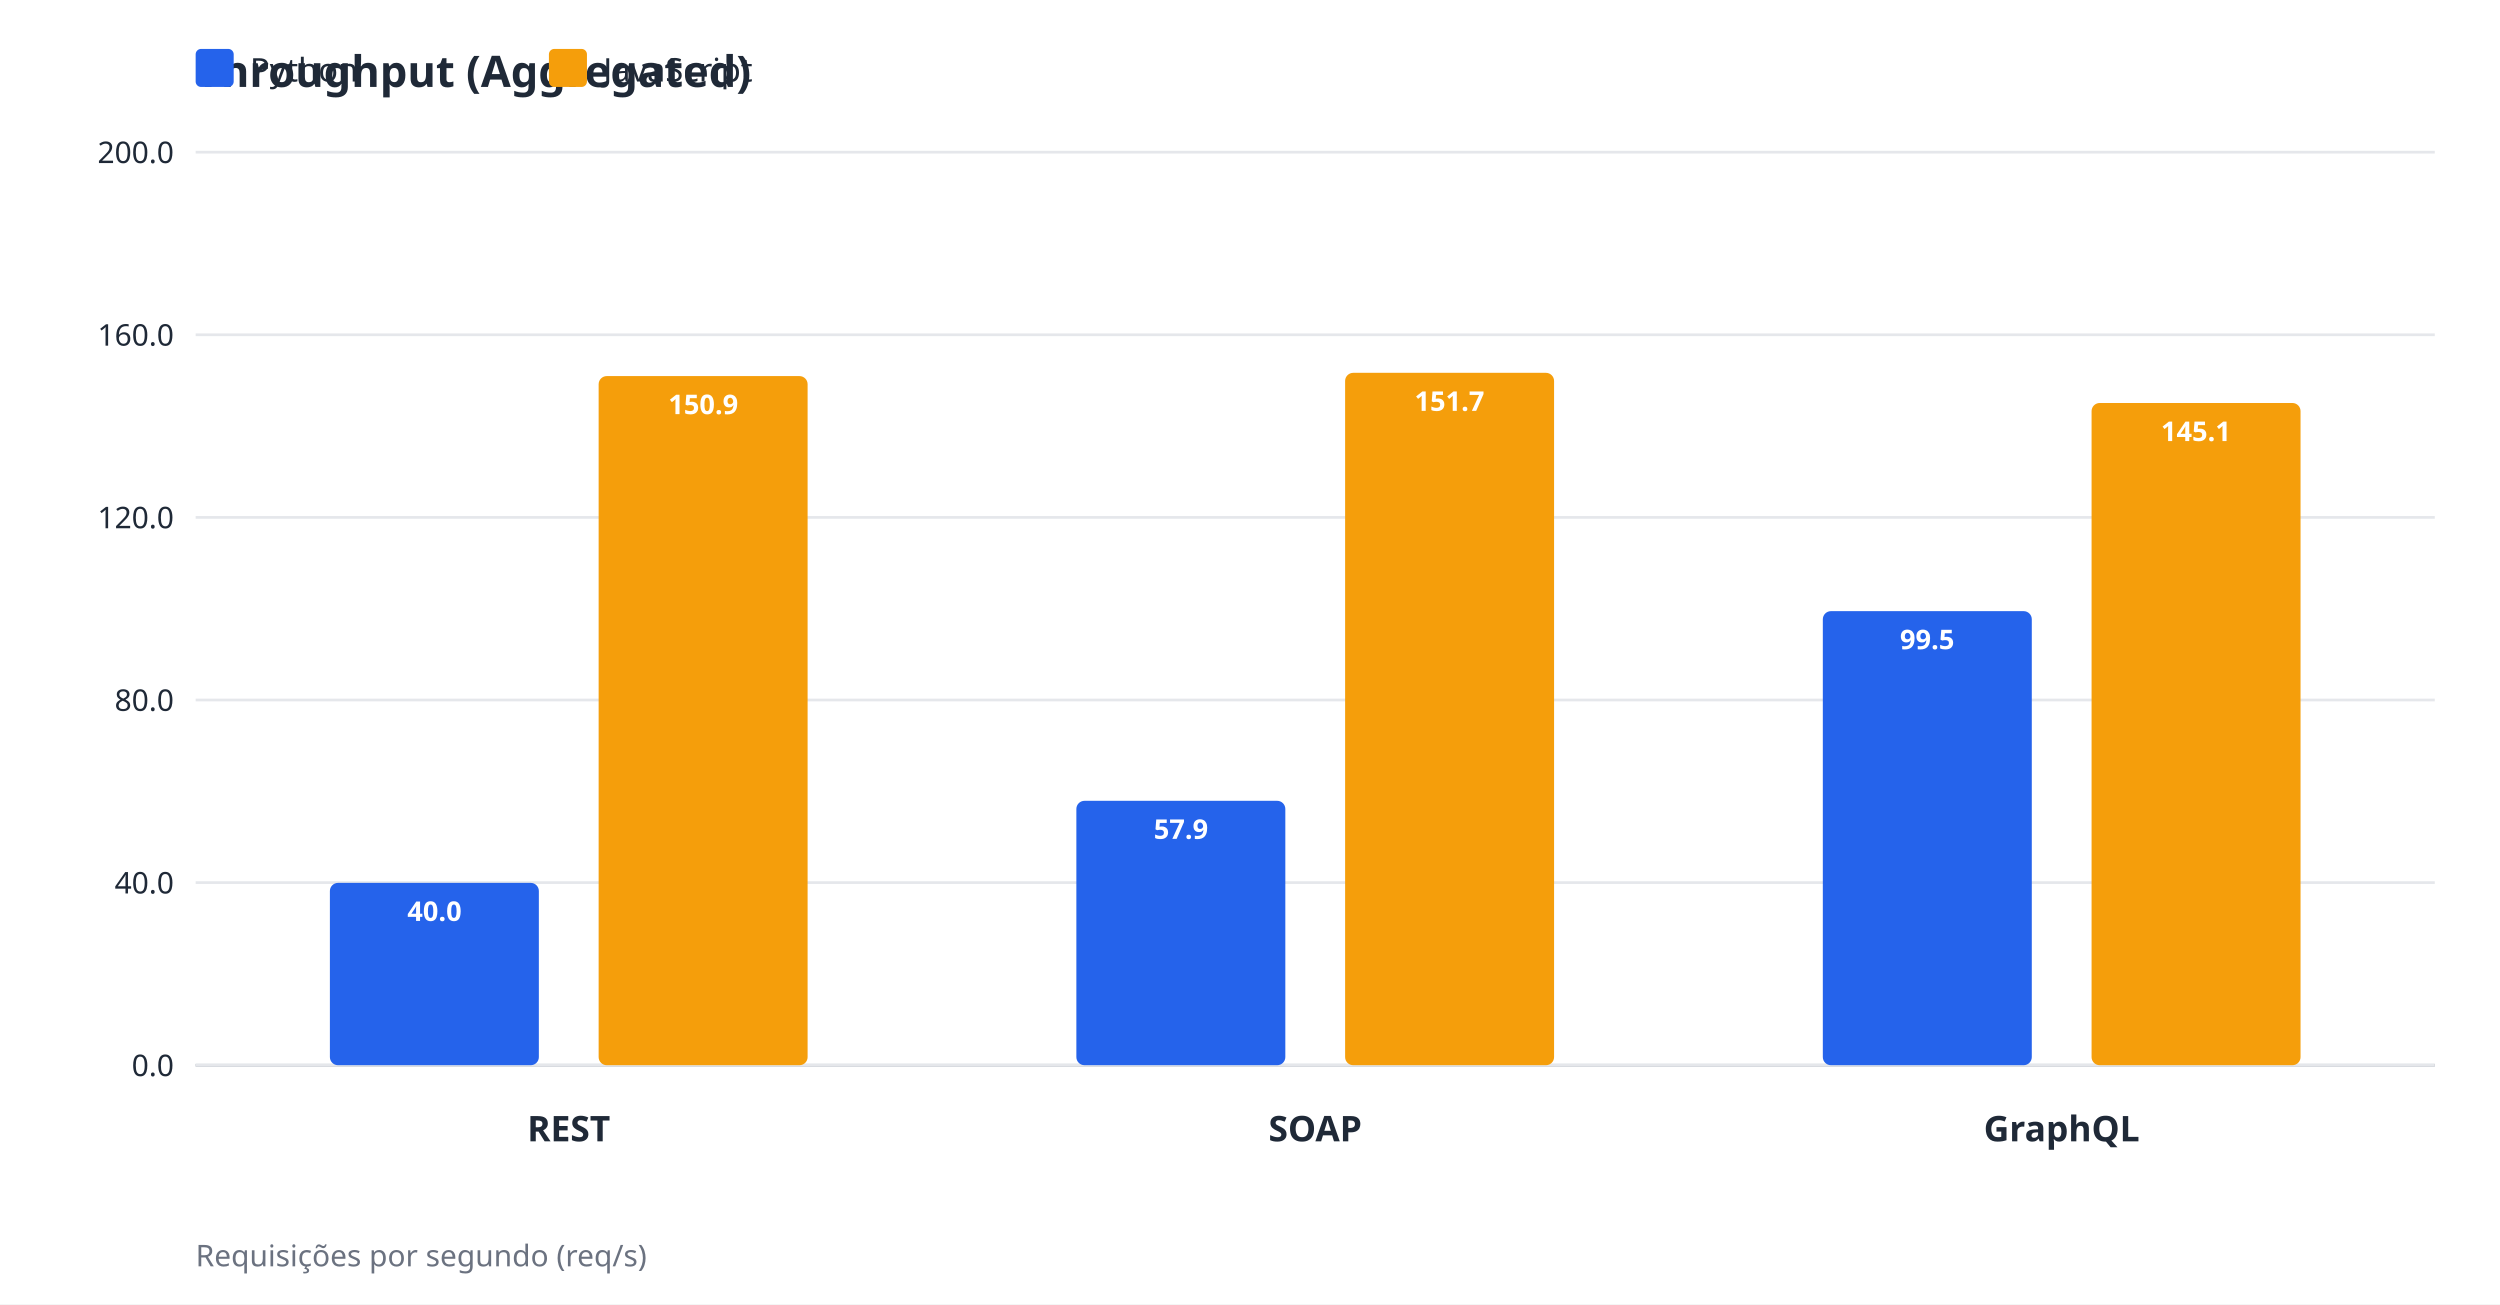
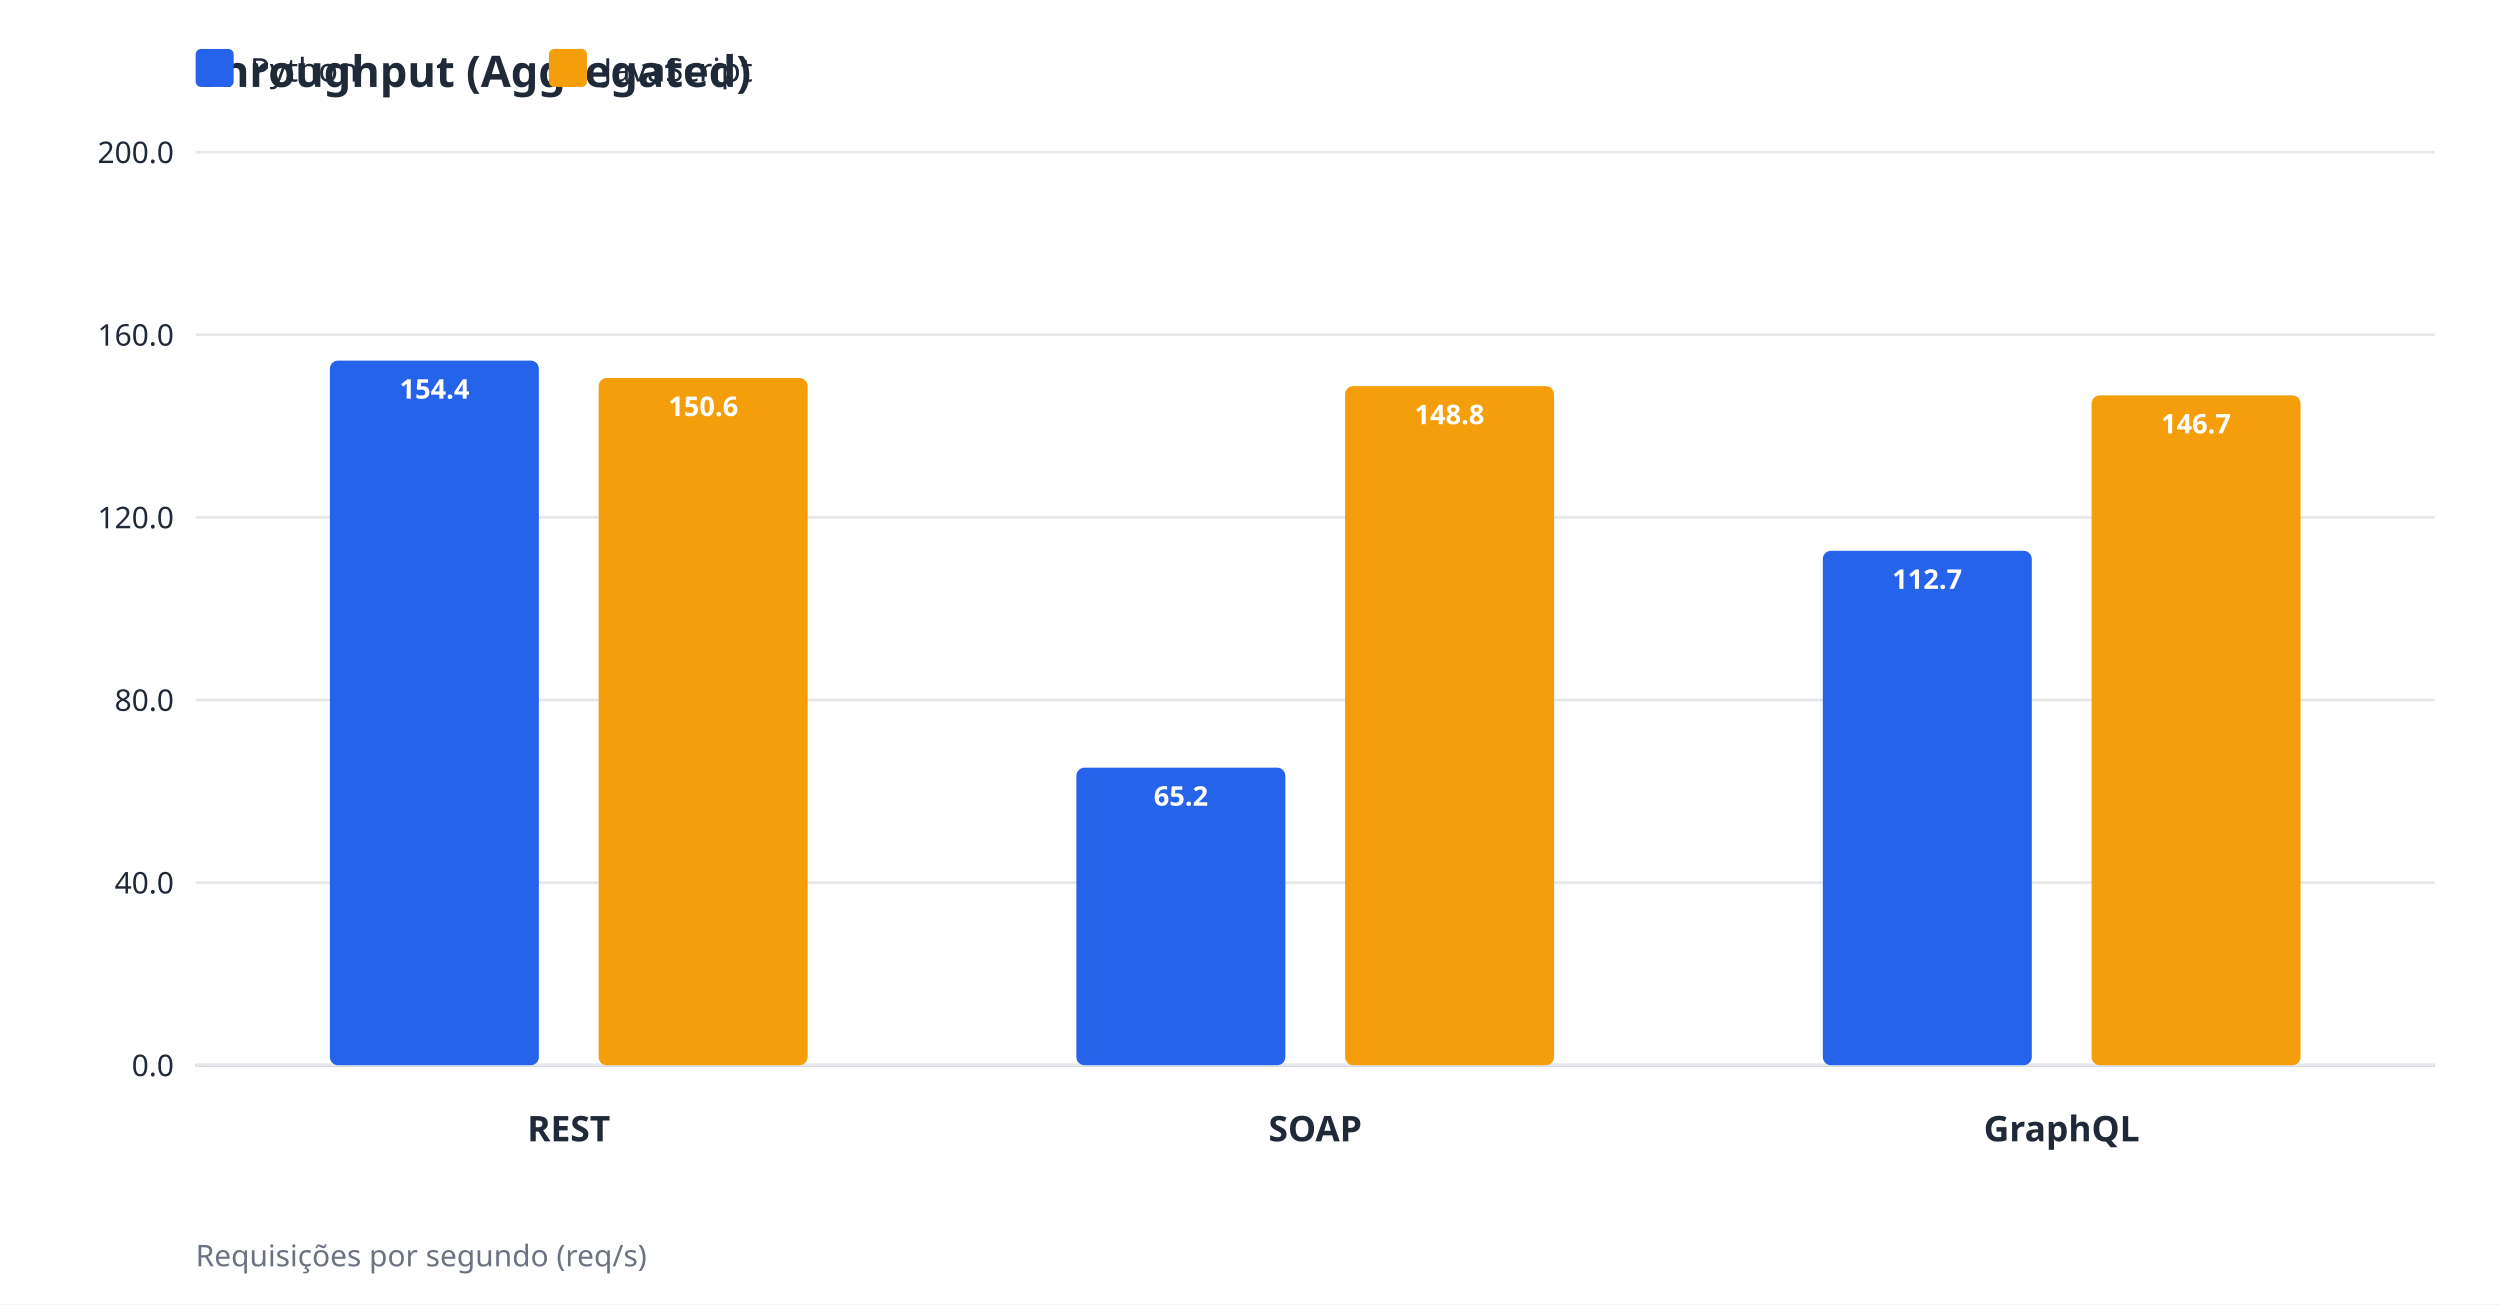
<svg xmlns="http://www.w3.org/2000/svg" width="920" height="480" viewBox="0 0 920 480">
  <rect width="100%" height="100%" fill="#ffffff" />
  <text x="72.0" y="32.0" font-family="system-ui,sans-serif" font-size="16" font-weight="600" fill="#1f2937" text-anchor="start">Throughput (Aggregated)</text>
  <text x="72.0" y="466.0" font-family="system-ui,sans-serif" font-size="11" font-weight="normal" fill="#6b7280" text-anchor="start">Requisições por segundo (req/s)</text>
  <rect x="72" y="18" width="14" height="14" fill="#2563eb" rx="2" />
  <text x="92.0" y="30.0" font-family="system-ui,sans-serif" font-size="12" font-weight="normal" fill="#1f2937" text-anchor="start">Python</text>
  <rect x="202" y="18" width="14" height="14" fill="#f59e0b" rx="2" />
  <text x="222.0" y="30.0" font-family="system-ui,sans-serif" font-size="12" font-weight="normal" fill="#1f2937" text-anchor="start">JavaScript</text>
  <line x1="72" y1="392" x2="896" y2="392" stroke="#9ca3af" stroke-width="1" />
  <line x1="72" y1="56.0" x2="896" y2="56.0" stroke="#e5e7eb" stroke-width="1" />
  <text x="64.0" y="60.0" font-family="system-ui,sans-serif" font-size="11" font-weight="normal" fill="#1f2937" text-anchor="end">200.0</text>
  <line x1="72" y1="123.2" x2="896" y2="123.2" stroke="#e5e7eb" stroke-width="1" />
  <text x="64.0" y="127.2" font-family="system-ui,sans-serif" font-size="11" font-weight="normal" fill="#1f2937" text-anchor="end">160.0</text>
  <line x1="72" y1="190.4" x2="896" y2="190.4" stroke="#e5e7eb" stroke-width="1" />
  <text x="64.0" y="194.4" font-family="system-ui,sans-serif" font-size="11" font-weight="normal" fill="#1f2937" text-anchor="end">120.0</text>
  <line x1="72" y1="257.6" x2="896" y2="257.6" stroke="#e5e7eb" stroke-width="1" />
  <text x="64.0" y="261.6" font-family="system-ui,sans-serif" font-size="11" font-weight="normal" fill="#1f2937" text-anchor="end">80.0</text>
  <line x1="72" y1="324.8" x2="896" y2="324.8" stroke="#e5e7eb" stroke-width="1" />
  <text x="64.0" y="328.8" font-family="system-ui,sans-serif" font-size="11" font-weight="normal" fill="#1f2937" text-anchor="end">40.0</text>
  <line x1="72" y1="392.0" x2="896" y2="392.0" stroke="#e5e7eb" stroke-width="1" />
  <text x="64.0" y="396.0" font-family="system-ui,sans-serif" font-size="11" font-weight="normal" fill="#1f2937" text-anchor="end">0.0</text>
-   <rect x="121.4" y="324.9" width="76.9" height="67.1" fill="#2563eb" rx="3" />
-   <text x="159.9" y="338.9" font-family="system-ui,sans-serif" font-size="10" font-weight="600" fill="#fff" text-anchor="middle">40.0</text>
-   <rect x="220.3" y="138.4" width="76.9" height="253.6" fill="#f59e0b" rx="3" />
-   <text x="258.8" y="152.4" font-family="system-ui,sans-serif" font-size="10" font-weight="600" fill="#fff" text-anchor="middle">150.9</text>
+   <rect x="121.4" y="132.7" width="76.9" height="259.3" fill="#2563eb" rx="3" />
+   <text x="159.9" y="146.7" font-family="system-ui,sans-serif" font-size="10" font-weight="600" fill="#fff" text-anchor="middle">154.4</text>
+   <rect x="220.3" y="139.1" width="76.9" height="252.9" fill="#f59e0b" rx="3" />
+   <text x="258.8" y="153.1" font-family="system-ui,sans-serif" font-size="10" font-weight="600" fill="#fff" text-anchor="middle">150.6</text>
  <text x="209.3" y="420.0" font-family="system-ui,sans-serif" font-size="13" font-weight="600" fill="#1f2937" text-anchor="middle">REST</text>
-   <rect x="396.1" y="294.7" width="76.9" height="97.3" fill="#2563eb" rx="3" />
-   <text x="434.6" y="308.7" font-family="system-ui,sans-serif" font-size="10" font-weight="600" fill="#fff" text-anchor="middle">57.9</text>
-   <rect x="495.0" y="137.2" width="76.9" height="254.8" fill="#f59e0b" rx="3" />
-   <text x="533.4" y="151.2" font-family="system-ui,sans-serif" font-size="10" font-weight="600" fill="#fff" text-anchor="middle">151.7</text>
+   <rect x="396.1" y="282.5" width="76.9" height="109.5" fill="#2563eb" rx="3" />
+   <text x="434.6" y="296.5" font-family="system-ui,sans-serif" font-size="10" font-weight="600" fill="#fff" text-anchor="middle">65.2</text>
+   <rect x="495.0" y="142.1" width="76.9" height="249.9" fill="#f59e0b" rx="3" />
+   <text x="533.4" y="156.1" font-family="system-ui,sans-serif" font-size="10" font-weight="600" fill="#fff" text-anchor="middle">148.8</text>
  <text x="484.0" y="420.0" font-family="system-ui,sans-serif" font-size="13" font-weight="600" fill="#1f2937" text-anchor="middle">SOAP</text>
-   <rect x="670.8" y="224.9" width="76.9" height="167.1" fill="#2563eb" rx="3" />
-   <text x="709.2" y="238.9" font-family="system-ui,sans-serif" font-size="10" font-weight="600" fill="#fff" text-anchor="middle">99.5</text>
-   <rect x="769.7" y="148.3" width="76.9" height="243.7" fill="#f59e0b" rx="3" />
-   <text x="808.1" y="162.3" font-family="system-ui,sans-serif" font-size="10" font-weight="600" fill="#fff" text-anchor="middle">145.1</text>
+   <rect x="670.8" y="202.7" width="76.9" height="189.3" fill="#2563eb" rx="3" />
+   <text x="709.2" y="216.7" font-family="system-ui,sans-serif" font-size="10" font-weight="600" fill="#fff" text-anchor="middle">112.7</text>
+   <rect x="769.7" y="145.5" width="76.9" height="246.5" fill="#f59e0b" rx="3" />
+   <text x="808.1" y="159.5" font-family="system-ui,sans-serif" font-size="10" font-weight="600" fill="#fff" text-anchor="middle">146.7</text>
  <text x="758.7" y="420.0" font-family="system-ui,sans-serif" font-size="13" font-weight="600" fill="#1f2937" text-anchor="middle">GraphQL</text>
</svg>
